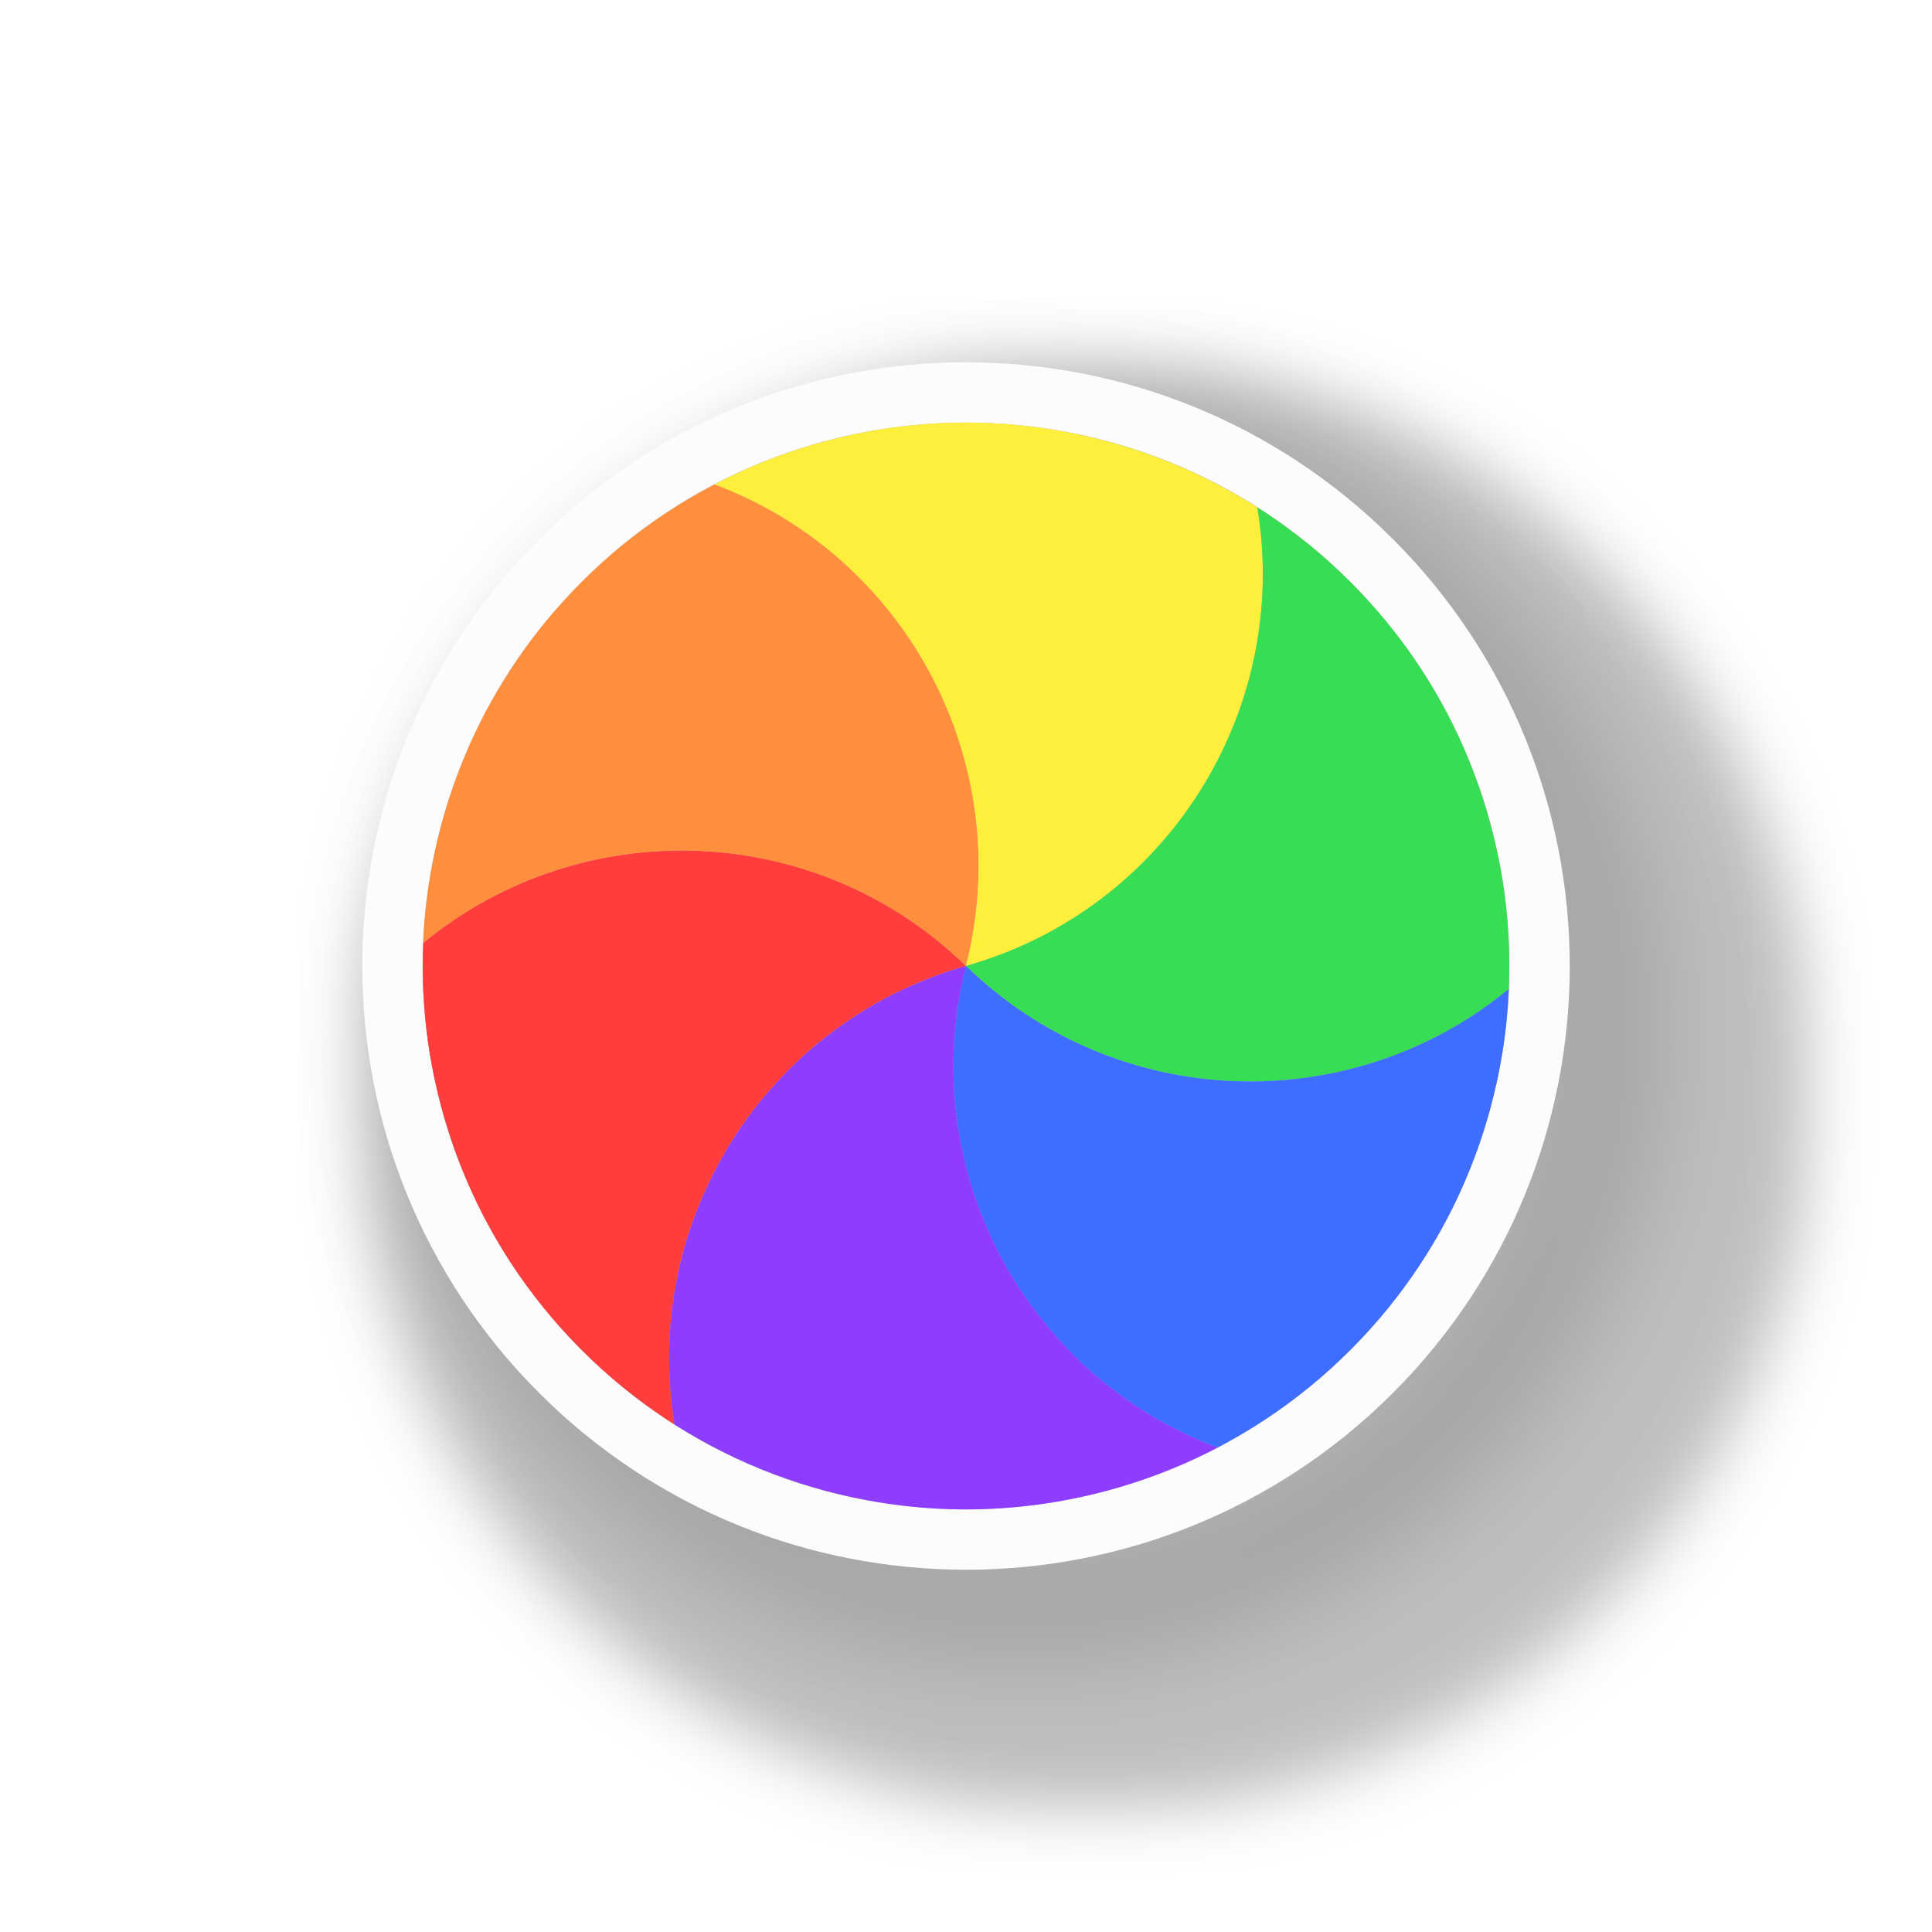
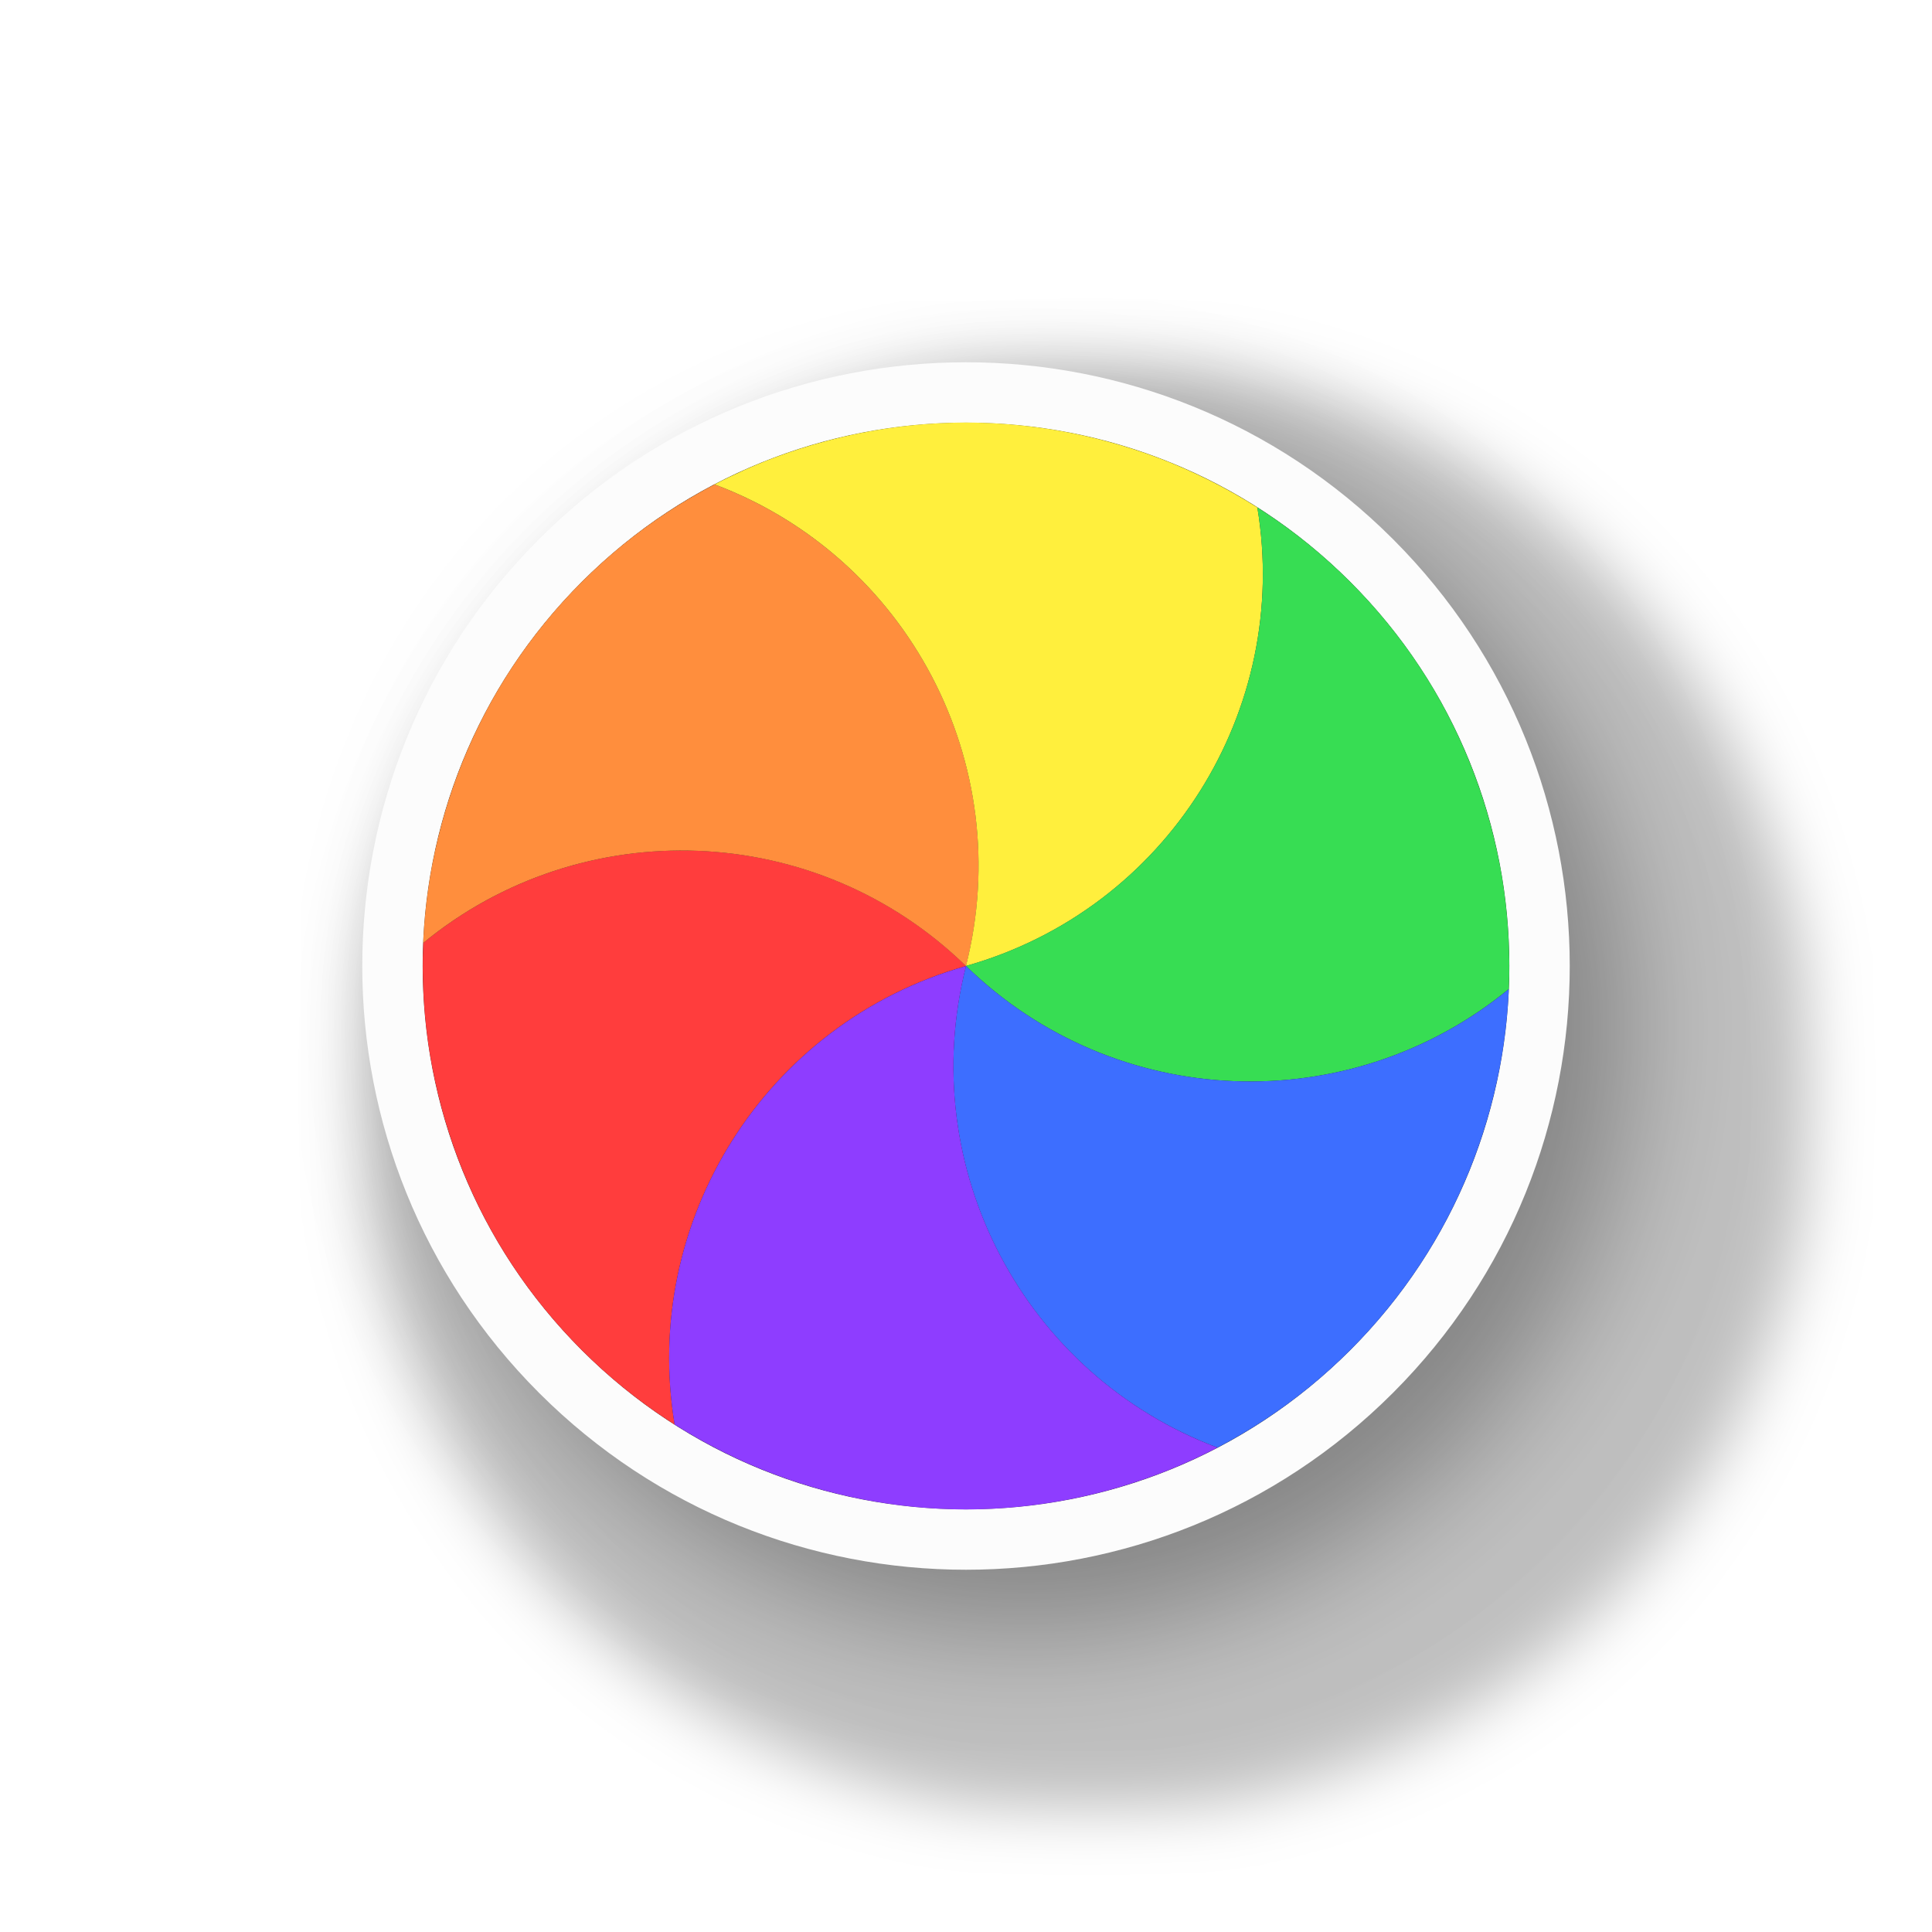
<svg xmlns="http://www.w3.org/2000/svg" width="32" height="32" viewBox="0 0 32 32" fill="none">
  <g filter="url(#filter0_d_173_2391)">
    <g filter="url(#filter1_d_173_2391)">
+       <circle cx="16" cy="16" r="9" transform="rotate(-135 16 16)" fill="#1B1B1B" />
      <circle cx="16" cy="16" r="9.5" transform="rotate(-135 16 16)" stroke="#FCFCFC" stroke-linejoin="round" />
    </g>
    <path d="M11.175 23.596C10.873 23.404 10.582 23.194 10.304 22.967C10.074 22.779 9.852 22.578 9.637 22.363C9.068 21.794 8.59 21.166 8.205 20.5C7.821 19.834 7.517 19.107 7.308 18.329C7.23 18.036 7.167 17.743 7.118 17.45C7.02 16.844 6.984 16.23 7.01 15.618C9.638 13.456 13.52 13.583 16.001 16C12.667 16.941 10.616 20.238 11.175 23.596Z" fill="#FF3D3D" />
    <path d="M7.009 15.619C7.024 15.261 7.061 14.905 7.118 14.55C7.166 14.257 7.23 13.964 7.308 13.671C7.517 12.893 7.821 12.166 8.205 11.5C8.59 10.834 9.067 10.207 9.637 9.637C9.852 9.423 10.074 9.221 10.304 9.033C10.779 8.645 11.293 8.307 11.835 8.023C15.023 9.218 16.853 12.643 16 16.001C13.519 13.584 9.638 13.456 7.009 15.619Z" fill="#FF8E3D" />
    <path d="M11.835 8.023C12.152 7.858 12.479 7.711 12.814 7.583C13.092 7.479 13.378 7.386 13.671 7.308C14.449 7.099 15.231 7 16 6.999C16.769 7 17.551 7.099 18.329 7.308C18.622 7.386 18.908 7.479 19.186 7.583C19.759 7.801 20.309 8.077 20.826 8.405C21.384 11.763 19.334 15.06 15.999 16C16.852 12.643 15.022 9.218 11.835 8.023Z" fill="#FFEF3D" />
    <path d="M20.825 8.404C21.127 8.596 21.418 8.806 21.696 9.033C21.926 9.221 22.148 9.422 22.363 9.637C22.933 10.206 23.41 10.833 23.795 11.499C24.179 12.166 24.483 12.893 24.692 13.671C24.77 13.964 24.834 14.257 24.882 14.55C24.98 15.156 25.016 15.77 24.991 16.381C22.362 18.544 18.481 18.417 15.999 15.999C19.333 15.059 21.384 11.762 20.825 8.404Z" fill="#37DD53" />
    <path d="M24.991 16.381C24.976 16.738 24.939 17.095 24.882 17.449C24.834 17.742 24.771 18.036 24.692 18.329C24.484 19.107 24.179 19.834 23.795 20.5C23.41 21.166 22.933 21.793 22.363 22.363C22.148 22.577 21.926 22.779 21.696 22.967C21.221 23.355 20.707 23.693 20.165 23.977C16.977 22.782 15.147 19.357 16 15.999C18.481 18.416 22.362 18.543 24.991 16.381Z" fill="#3D6EFF" />
    <path d="M20.166 23.977C19.848 24.142 19.521 24.289 19.186 24.416C18.908 24.521 18.622 24.613 18.329 24.692C17.551 24.9 16.77 25 16 25.001C15.231 25 14.449 24.9 13.671 24.692C13.378 24.613 13.092 24.521 12.815 24.416C12.241 24.199 11.691 23.923 11.174 23.595C10.616 20.237 12.667 16.94 16.001 16C15.148 19.357 16.979 22.781 20.166 23.977Z" fill="#8E3DFF" />
  </g>
  <defs>
    <filter id="filter0_d_173_2391" x="0" y="0" width="34" height="34" filterUnits="userSpaceOnUse" color-interpolation-filters="sRGB">
      <feFlood flood-opacity="0" result="BackgroundImageFix" />
      <feColorMatrix in="SourceAlpha" type="matrix" values="0 0 0 0 0 0 0 0 0 0 0 0 0 0 0 0 0 0 127 0" result="hardAlpha" />
      <feOffset dx="1" dy="1" />
      <feGaussianBlur stdDeviation="0.5" />
      <feColorMatrix type="matrix" values="0 0 0 0 0 0 0 0 0 0 0 0 0 0 0 0 0 0 0.25 0" />
      <feBlend mode="normal" in2="BackgroundImageFix" result="effect1_dropShadow_173_2391" />
      <feBlend mode="normal" in="SourceGraphic" in2="effect1_dropShadow_173_2391" result="shape" />
    </filter>
    <filter id="filter1_d_173_2391" x="5" y="5" width="24" height="24" filterUnits="userSpaceOnUse" color-interpolation-filters="sRGB">
      <feFlood flood-opacity="0" result="BackgroundImageFix" />
      <feColorMatrix in="SourceAlpha" type="matrix" values="0 0 0 0 0 0 0 0 0 0 0 0 0 0 0 0 0 0 127 0" result="hardAlpha" />
      <feOffset dx="1" dy="1" />
      <feGaussianBlur stdDeviation="1" />
      <feColorMatrix type="matrix" values="0 0 0 0 0 0 0 0 0 0 0 0 0 0 0 0 0 0 0.3 0" />
      <feBlend mode="normal" in2="BackgroundImageFix" result="effect1_dropShadow_173_2391" />
      <feBlend mode="normal" in="SourceGraphic" in2="effect1_dropShadow_173_2391" result="shape" />
    </filter>
  </defs>
</svg>
